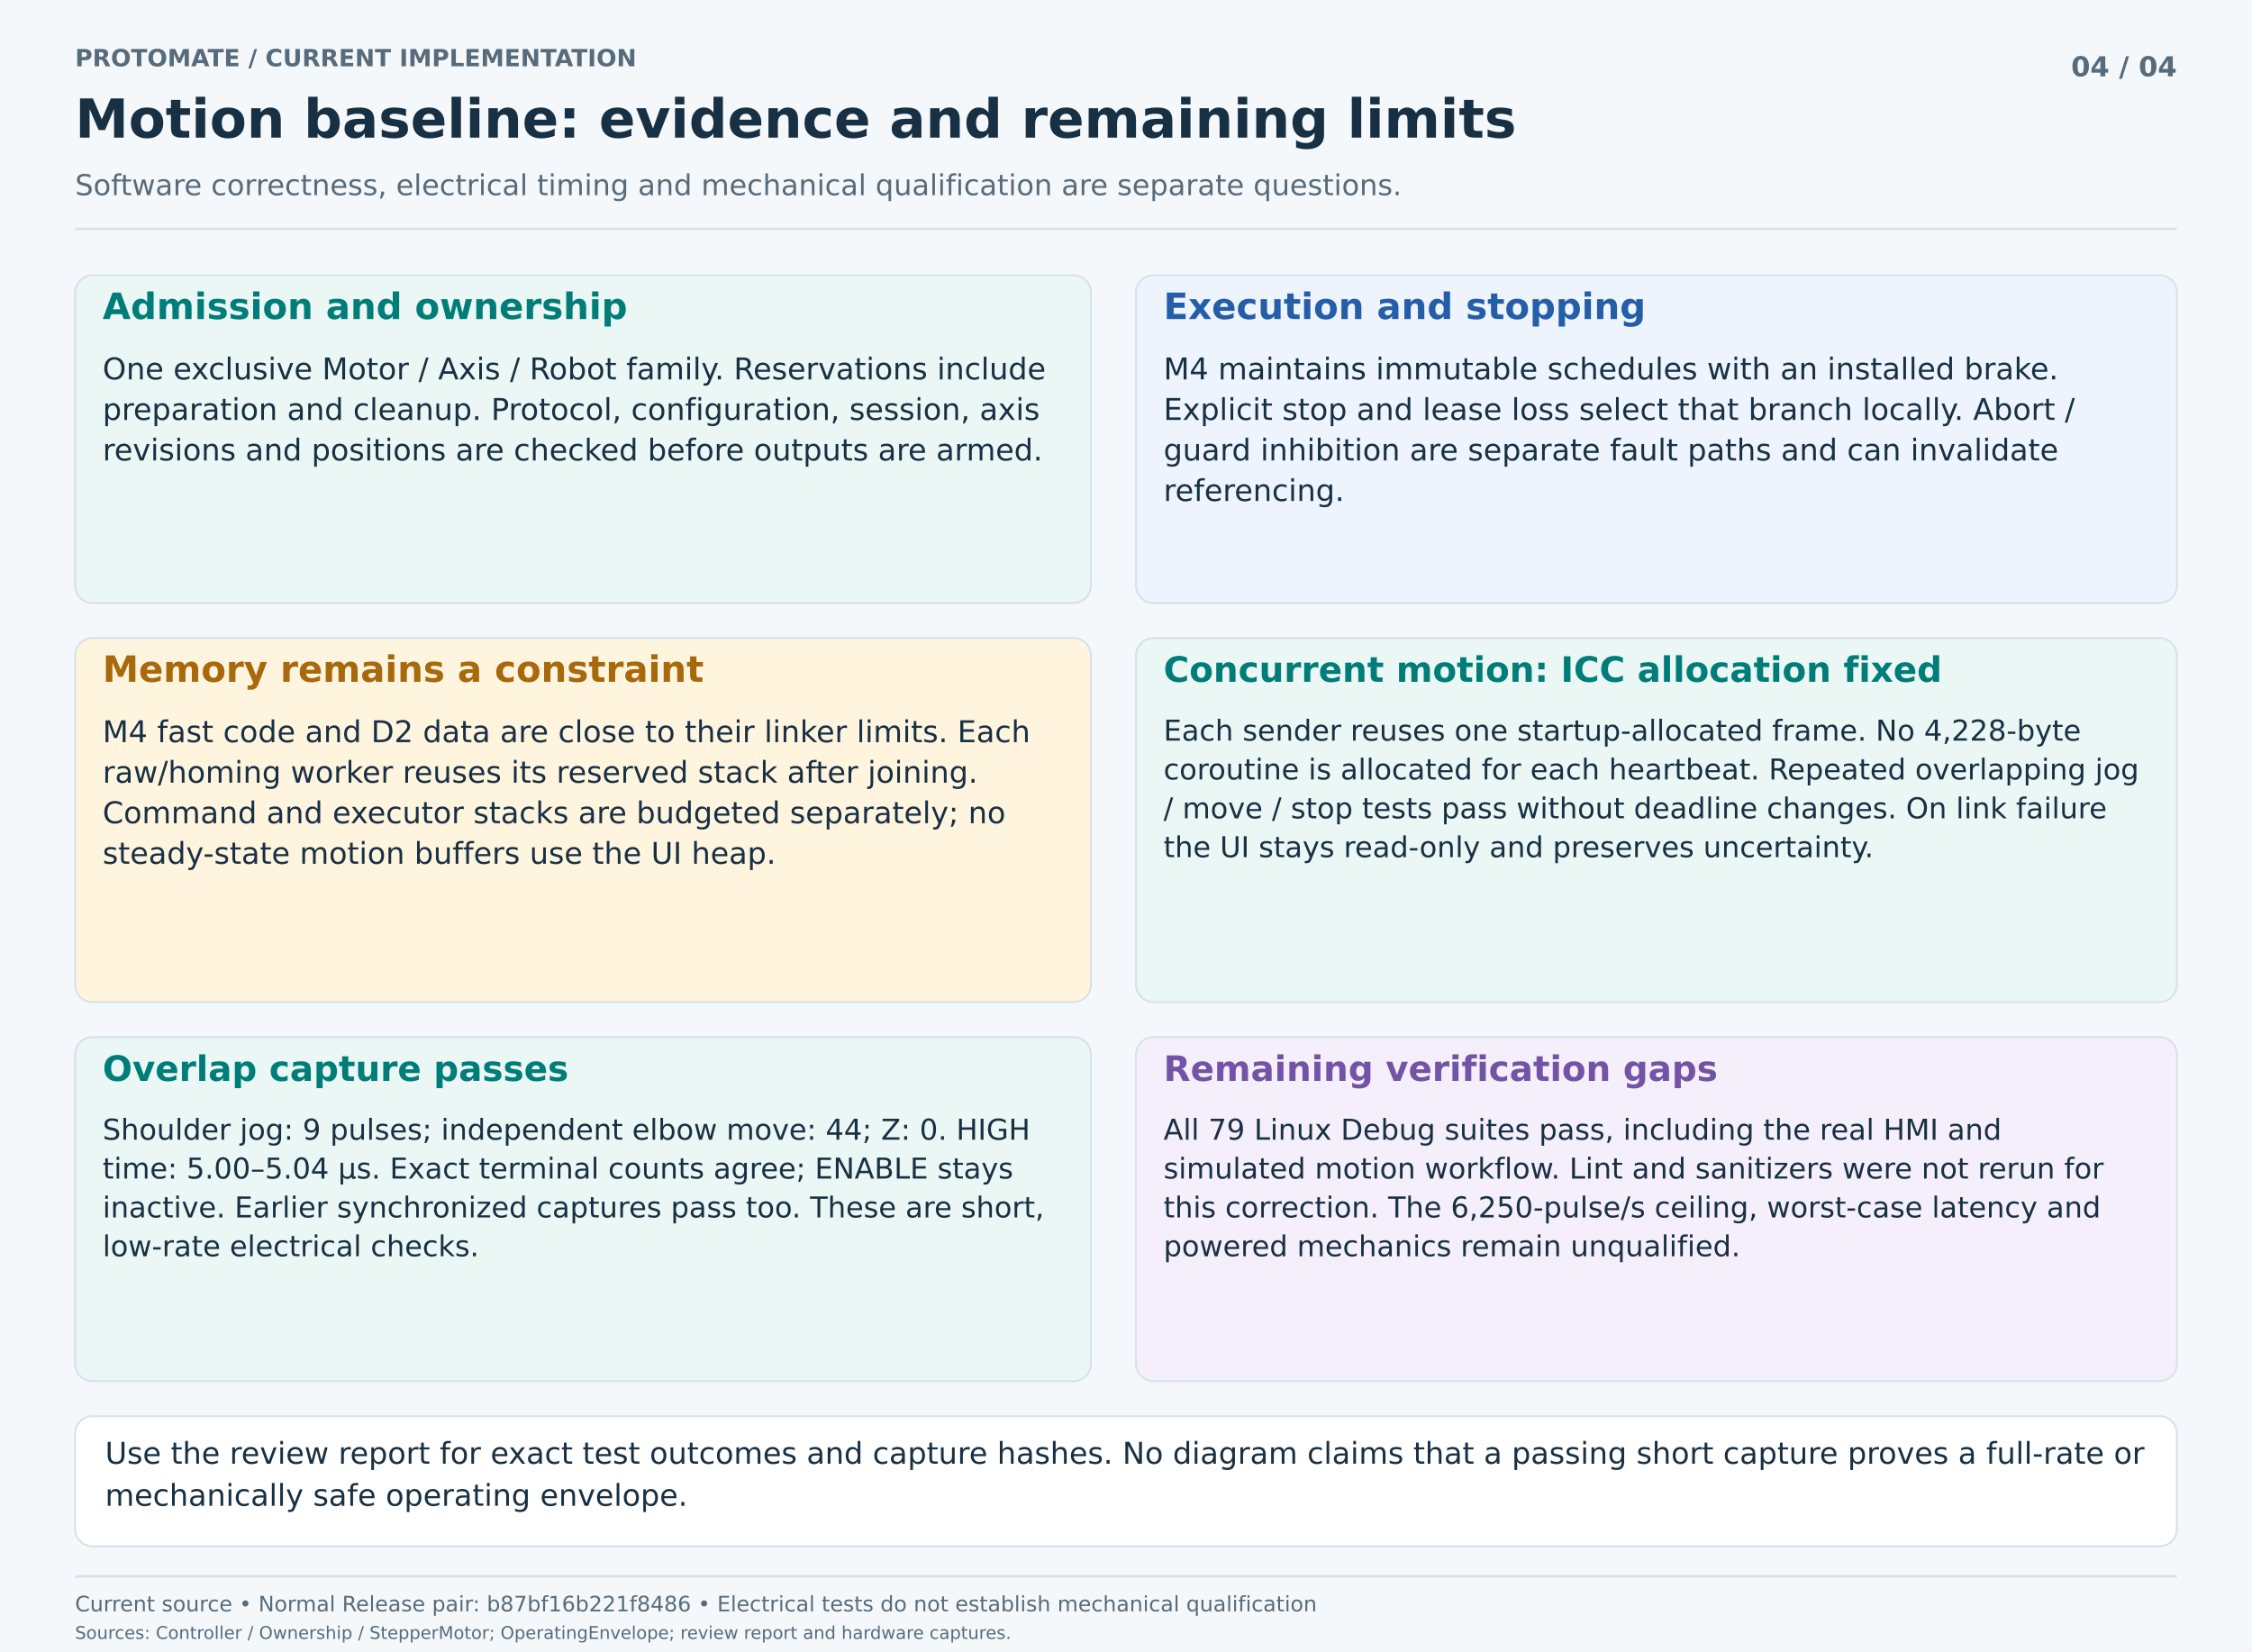
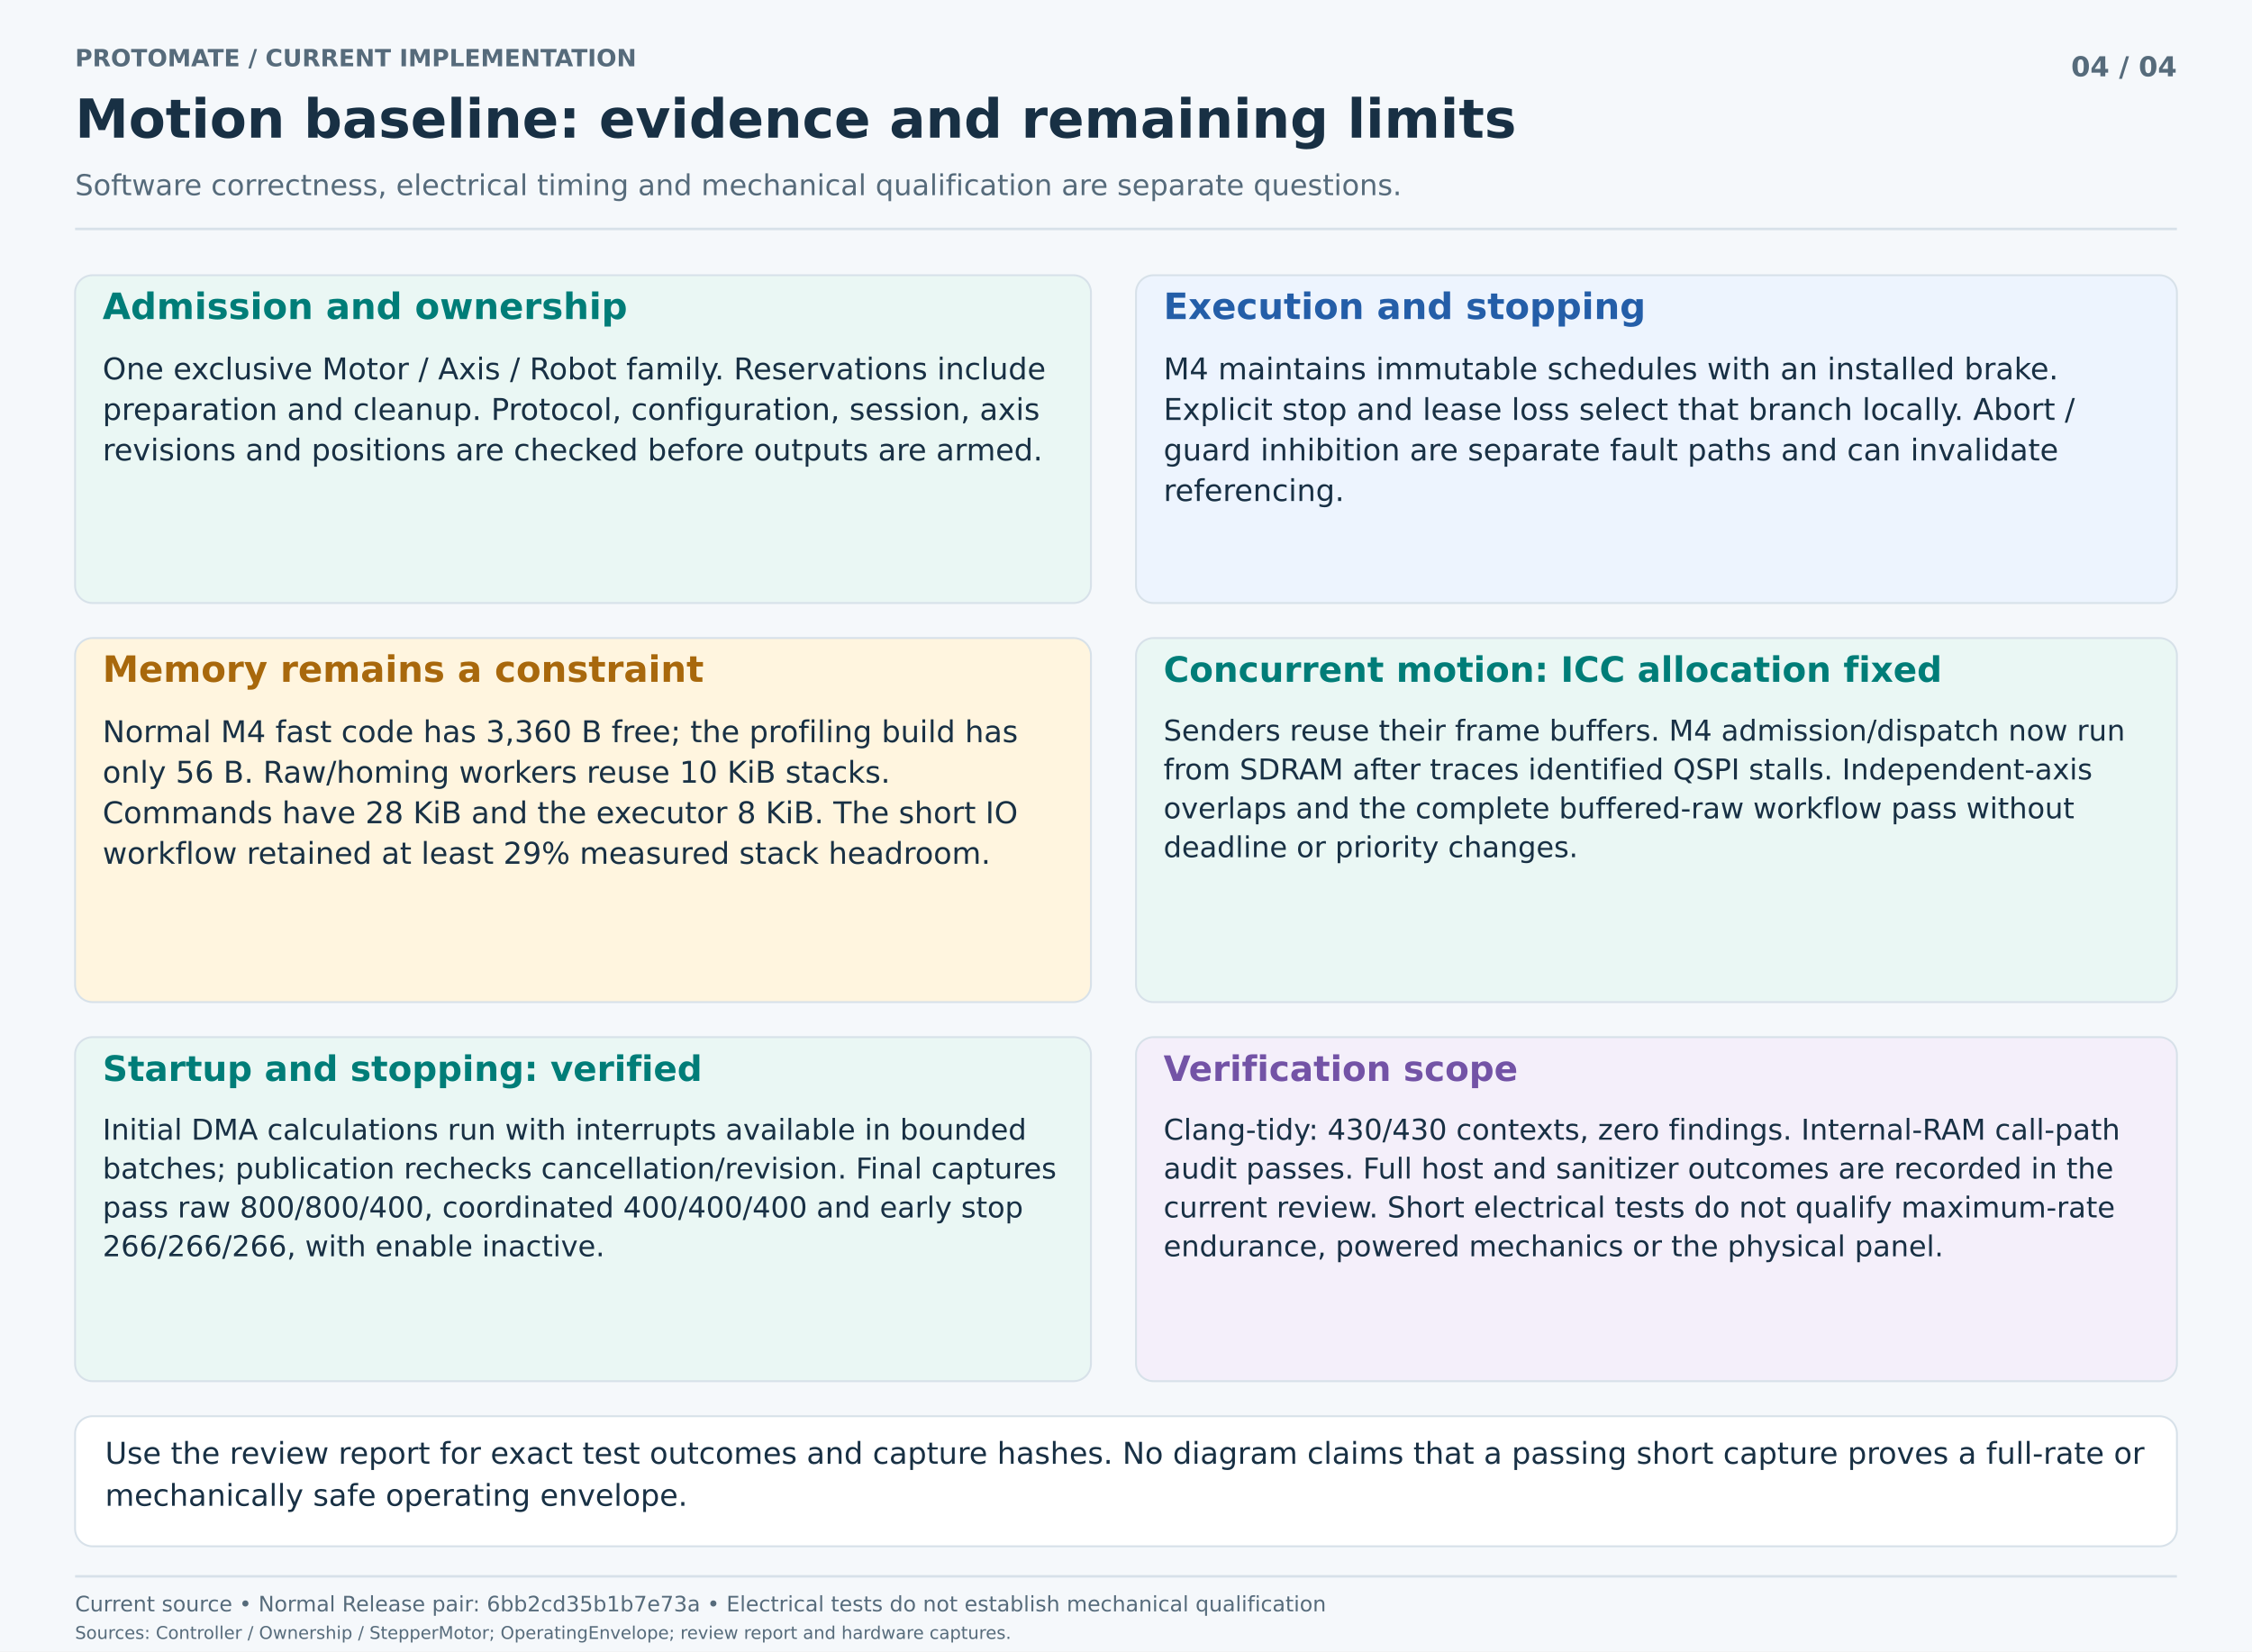
<svg xmlns="http://www.w3.org/2000/svg" width="1800" height="1320" viewBox="0 0 1800 1320" role="img" aria-labelledby="title desc">
  <defs>
    <marker id="arrow" viewBox="0 0 10 10" refX="9" refY="5" markerWidth="8" markerHeight="8" orient="auto-start-reverse">
      <path d="M 0 0 L 10 5 L 0 10 z" fill="#566B7B" />
    </marker>
  </defs>
  <rect x="0" y="0" width="1800" height="1320" rx="0" fill="#F5F8FB" />
  <text x="60" y="53" font-family="DejaVu Sans" font-size="19" font-weight="700" text-anchor="start" fill="#566B7B">PROTOMATE  /  CURRENT IMPLEMENTATION</text>
  <text x="60" y="110" font-family="DejaVu Sans" font-size="43" font-weight="700" text-anchor="start" fill="#183044">Motion baseline: evidence and remaining limits</text>
  <text x="60" y="156" font-family="DejaVu Sans" font-size="23" font-weight="400" text-anchor="start" fill="#566B7B">Software correctness, electrical timing and mechanical qualification are separate questions.</text>
  <text x="1740" y="61" font-family="DejaVu Sans" font-size="22" font-weight="700" text-anchor="end" fill="#566B7B">04 / 04</text>
  <path d="M60,183 L1740,183" fill="none" stroke="#D7E1E9" stroke-width="2" />
  <rect x="60" y="220" width="812" height="262" rx="14" fill="#EAF7F4" stroke="#D7E1E9" stroke-width="1.5" />
  <text x="82" y="255.0" font-family="DejaVu Sans" font-size="29" font-weight="700" text-anchor="start" fill="#007D78">Admission and ownership</text>
  <text x="82" y="303.25" font-family="DejaVu Sans" font-size="24" font-weight="400" text-anchor="start" fill="#183044">One exclusive Motor / Axis / Robot family. Reservations include</text>
  <text x="82" y="335.65" font-family="DejaVu Sans" font-size="24" font-weight="400" text-anchor="start" fill="#183044">preparation and cleanup. Protocol, configuration, session, axis</text>
  <text x="82" y="368.05" font-family="DejaVu Sans" font-size="24" font-weight="400" text-anchor="start" fill="#183044">revisions and positions are checked before outputs are armed.</text>
  <rect x="908" y="220" width="832" height="262" rx="14" fill="#EDF4FE" stroke="#D7E1E9" stroke-width="1.5" />
  <text x="930" y="255.0" font-family="DejaVu Sans" font-size="29" font-weight="700" text-anchor="start" fill="#245EA8">Execution and stopping</text>
  <text x="930" y="303.25" font-family="DejaVu Sans" font-size="24" font-weight="400" text-anchor="start" fill="#183044">M4 maintains immutable schedules with an installed brake.</text>
  <text x="930" y="335.65" font-family="DejaVu Sans" font-size="24" font-weight="400" text-anchor="start" fill="#183044">Explicit stop and lease loss select that branch locally. Abort /</text>
  <text x="930" y="368.05" font-family="DejaVu Sans" font-size="24" font-weight="400" text-anchor="start" fill="#183044">guard inhibition are separate fault paths and can invalidate</text>
  <text x="930" y="400.45" font-family="DejaVu Sans" font-size="24" font-weight="400" text-anchor="start" fill="#183044">referencing.</text>
  <rect x="60" y="510" width="812" height="291" rx="14" fill="#FFF5DF" stroke="#D7E1E9" stroke-width="1.5" />
  <text x="82" y="545.0" font-family="DejaVu Sans" font-size="29" font-weight="700" text-anchor="start" fill="#A8680C">Memory remains a constraint</text>
-   <text x="82" y="593.25" font-family="DejaVu Sans" font-size="24" font-weight="400" text-anchor="start" fill="#183044">M4 fast code and D2 data are close to their linker limits. Each</text>
-   <text x="82" y="625.65" font-family="DejaVu Sans" font-size="24" font-weight="400" text-anchor="start" fill="#183044">raw/homing worker reuses its reserved stack after joining.</text>
-   <text x="82" y="658.05" font-family="DejaVu Sans" font-size="24" font-weight="400" text-anchor="start" fill="#183044">Command and executor stacks are budgeted separately; no</text>
-   <text x="82" y="690.45" font-family="DejaVu Sans" font-size="24" font-weight="400" text-anchor="start" fill="#183044">steady-state motion buffers use the UI heap.</text>
+   <text x="82" y="593.25" font-family="DejaVu Sans" font-size="24" font-weight="400" text-anchor="start" fill="#183044">Normal M4 fast code has 3,360 B free; the profiling build has</text>
+   <text x="82" y="625.65" font-family="DejaVu Sans" font-size="24" font-weight="400" text-anchor="start" fill="#183044">only 56 B. Raw/homing workers reuse 10 KiB stacks.</text>
+   <text x="82" y="658.05" font-family="DejaVu Sans" font-size="24" font-weight="400" text-anchor="start" fill="#183044">Commands have 28 KiB and the executor 8 KiB. The short IO</text>
+   <text x="82" y="690.45" font-family="DejaVu Sans" font-size="24" font-weight="400" text-anchor="start" fill="#183044">workflow retained at least 29% measured stack headroom.</text>
  <rect x="908" y="510" width="832" height="291" rx="14" fill="#EAF7F4" stroke="#D7E1E9" stroke-width="1.5" />
  <text x="930" y="545.0" font-family="DejaVu Sans" font-size="28" font-weight="700" text-anchor="start" fill="#007D78">Concurrent motion: ICC allocation fixed</text>
-   <text x="930" y="592.0" font-family="DejaVu Sans" font-size="23" font-weight="400" text-anchor="start" fill="#183044">Each sender reuses one startup-allocated frame. No 4,228-byte</text>
-   <text x="930" y="623.05" font-family="DejaVu Sans" font-size="23" font-weight="400" text-anchor="start" fill="#183044">coroutine is allocated for each heartbeat. Repeated overlapping jog</text>
-   <text x="930" y="654.1" font-family="DejaVu Sans" font-size="23" font-weight="400" text-anchor="start" fill="#183044">/ move / stop tests pass without deadline changes. On link failure</text>
-   <text x="930" y="685.15" font-family="DejaVu Sans" font-size="23" font-weight="400" text-anchor="start" fill="#183044">the UI stays read-only and preserves uncertainty.</text>
+   <text x="930" y="592.0" font-family="DejaVu Sans" font-size="23" font-weight="400" text-anchor="start" fill="#183044">Senders reuse their frame buffers. M4 admission/dispatch now run</text>
+   <text x="930" y="623.05" font-family="DejaVu Sans" font-size="23" font-weight="400" text-anchor="start" fill="#183044">from SDRAM after traces identified QSPI stalls. Independent-axis</text>
+   <text x="930" y="654.1" font-family="DejaVu Sans" font-size="23" font-weight="400" text-anchor="start" fill="#183044">overlaps and the complete buffered-raw workflow pass without</text>
+   <text x="930" y="685.15" font-family="DejaVu Sans" font-size="23" font-weight="400" text-anchor="start" fill="#183044">deadline or priority changes.</text>
  <rect x="60" y="829" width="812" height="275" rx="14" fill="#EAF7F4" stroke="#D7E1E9" stroke-width="1.5" />
-   <text x="82" y="864.0" font-family="DejaVu Sans" font-size="28" font-weight="700" text-anchor="start" fill="#007D78">Overlap capture passes</text>
-   <text x="82" y="911.0" font-family="DejaVu Sans" font-size="23" font-weight="400" text-anchor="start" fill="#183044">Shoulder jog: 9 pulses; independent elbow move: 44; Z: 0. HIGH</text>
-   <text x="82" y="942.05" font-family="DejaVu Sans" font-size="23" font-weight="400" text-anchor="start" fill="#183044">time: 5.00–5.04 µs. Exact terminal counts agree; ENABLE stays</text>
-   <text x="82" y="973.1" font-family="DejaVu Sans" font-size="23" font-weight="400" text-anchor="start" fill="#183044">inactive. Earlier synchronized captures pass too. These are short,</text>
-   <text x="82" y="1004.15" font-family="DejaVu Sans" font-size="23" font-weight="400" text-anchor="start" fill="#183044">low-rate electrical checks.</text>
+   <text x="82" y="864.0" font-family="DejaVu Sans" font-size="28" font-weight="700" text-anchor="start" fill="#007D78">Startup and stopping: verified</text>
+   <text x="82" y="911.0" font-family="DejaVu Sans" font-size="23" font-weight="400" text-anchor="start" fill="#183044">Initial DMA calculations run with interrupts available in bounded</text>
+   <text x="82" y="942.05" font-family="DejaVu Sans" font-size="23" font-weight="400" text-anchor="start" fill="#183044">batches; publication rechecks cancellation/revision. Final captures</text>
+   <text x="82" y="973.1" font-family="DejaVu Sans" font-size="23" font-weight="400" text-anchor="start" fill="#183044">pass raw 800/800/400, coordinated 400/400/400 and early stop</text>
+   <text x="82" y="1004.15" font-family="DejaVu Sans" font-size="23" font-weight="400" text-anchor="start" fill="#183044">266/266/266, with enable inactive.</text>
  <rect x="908" y="829" width="832" height="275" rx="14" fill="#F4EFFA" stroke="#D7E1E9" stroke-width="1.5" />
-   <text x="930" y="864.0" font-family="DejaVu Sans" font-size="28" font-weight="700" text-anchor="start" fill="#7353A6">Remaining verification gaps</text>
-   <text x="930" y="911.0" font-family="DejaVu Sans" font-size="23" font-weight="400" text-anchor="start" fill="#183044">All 79 Linux Debug suites pass, including the real HMI and</text>
-   <text x="930" y="942.05" font-family="DejaVu Sans" font-size="23" font-weight="400" text-anchor="start" fill="#183044">simulated motion workflow. Lint and sanitizers were not rerun for</text>
-   <text x="930" y="973.1" font-family="DejaVu Sans" font-size="23" font-weight="400" text-anchor="start" fill="#183044">this correction. The 6,250-pulse/s ceiling, worst-case latency and</text>
-   <text x="930" y="1004.15" font-family="DejaVu Sans" font-size="23" font-weight="400" text-anchor="start" fill="#183044">powered mechanics remain unqualified.</text>
+   <text x="930" y="864.0" font-family="DejaVu Sans" font-size="28" font-weight="700" text-anchor="start" fill="#7353A6">Verification scope</text>
+   <text x="930" y="911.0" font-family="DejaVu Sans" font-size="23" font-weight="400" text-anchor="start" fill="#183044">Clang-tidy: 430/430 contexts, zero findings. Internal-RAM call-path</text>
+   <text x="930" y="942.05" font-family="DejaVu Sans" font-size="23" font-weight="400" text-anchor="start" fill="#183044">audit passes. Full host and sanitizer outcomes are recorded in the</text>
+   <text x="930" y="973.1" font-family="DejaVu Sans" font-size="23" font-weight="400" text-anchor="start" fill="#183044">current review. Short electrical tests do not qualify maximum-rate</text>
+   <text x="930" y="1004.15" font-family="DejaVu Sans" font-size="23" font-weight="400" text-anchor="start" fill="#183044">endurance, powered mechanics or the physical panel.</text>
  <rect x="60" y="1132" width="1680" height="104" rx="14" fill="#FFFFFF" stroke="#D7E1E9" stroke-width="1.5" />
  <text x="84" y="1170.0" font-family="DejaVu Sans" font-size="24" font-weight="400" text-anchor="start" fill="#183044">Use the review report for exact test outcomes and capture hashes. No diagram claims that a passing short capture proves a full-rate or</text>
  <text x="84" y="1203.6" font-family="DejaVu Sans" font-size="24" font-weight="400" text-anchor="start" fill="#183044">mechanically safe operating envelope.</text>
  <path d="M60,1260 L1740,1260" fill="none" stroke="#D7E1E9" stroke-width="2" />
-   <text x="60" y="1288" font-family="DejaVu Sans" font-size="17" font-weight="400" text-anchor="start" fill="#566B7B">Current source • Normal Release pair: b87bf16b221f8486 • Electrical tests do not establish mechanical qualification</text>
+   <text x="60" y="1288" font-family="DejaVu Sans" font-size="17" font-weight="400" text-anchor="start" fill="#566B7B">Current source • Normal Release pair: 6bb2cd35b1b7e73a • Electrical tests do not establish mechanical qualification</text>
  <text x="60" y="1310" font-family="DejaVu Sans" font-size="14" font-weight="400" text-anchor="start" fill="#566B7B">Sources: Controller / Ownership / StepperMotor; OperatingEnvelope; review report and hardware captures.</text>
</svg>
